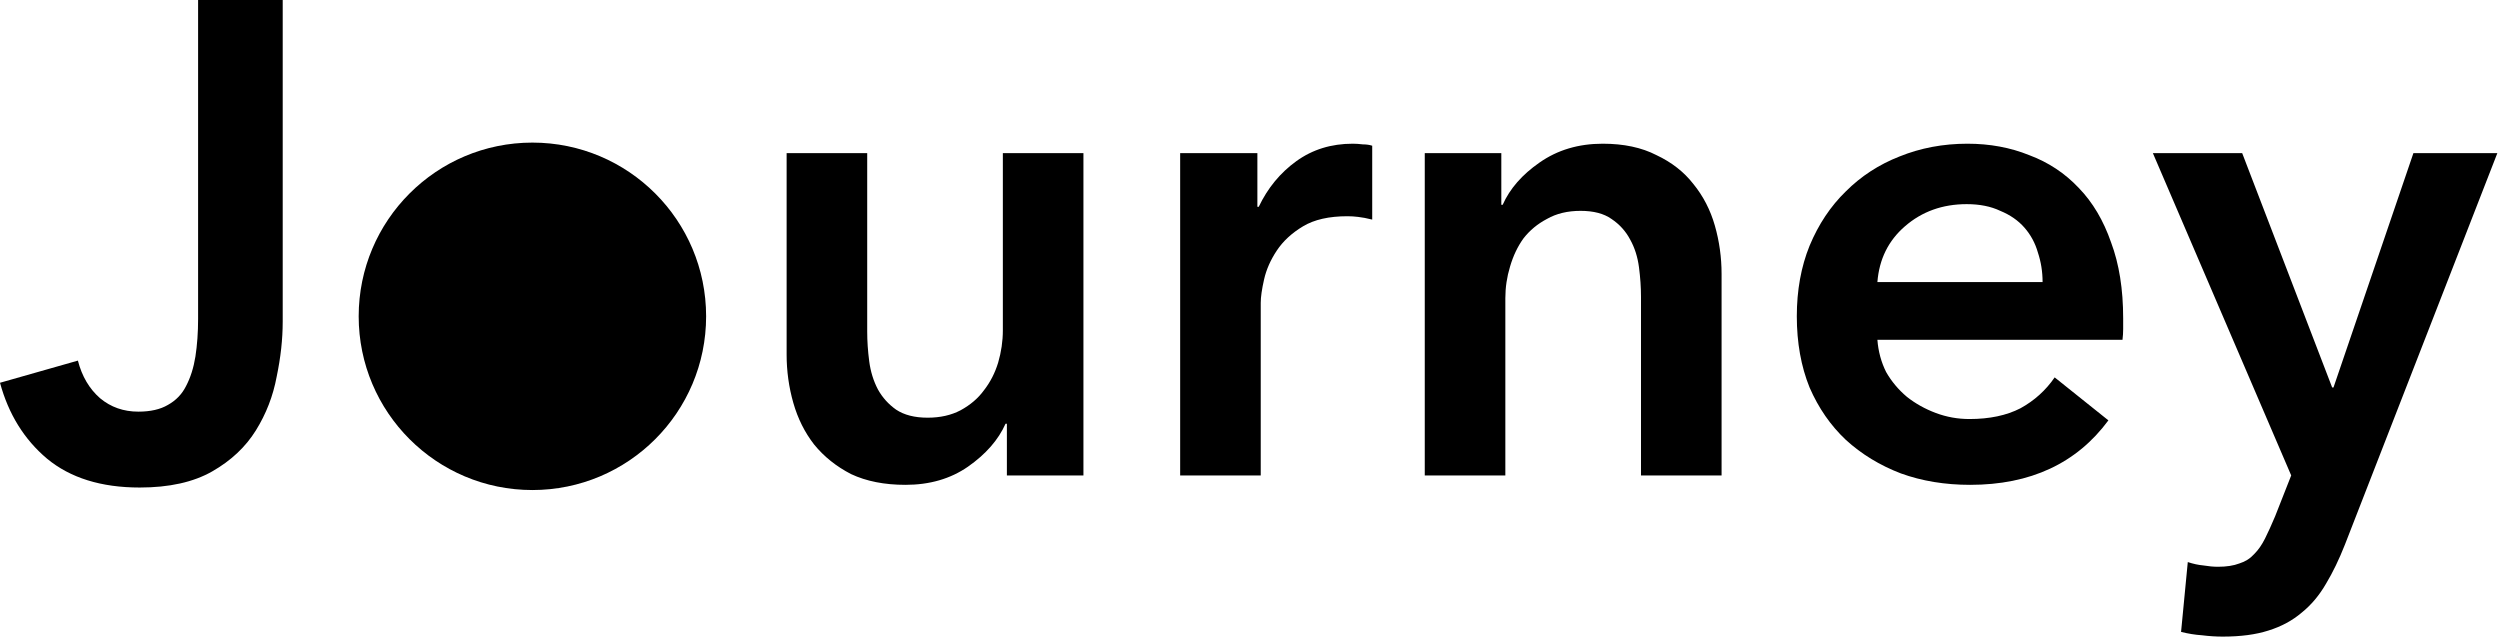
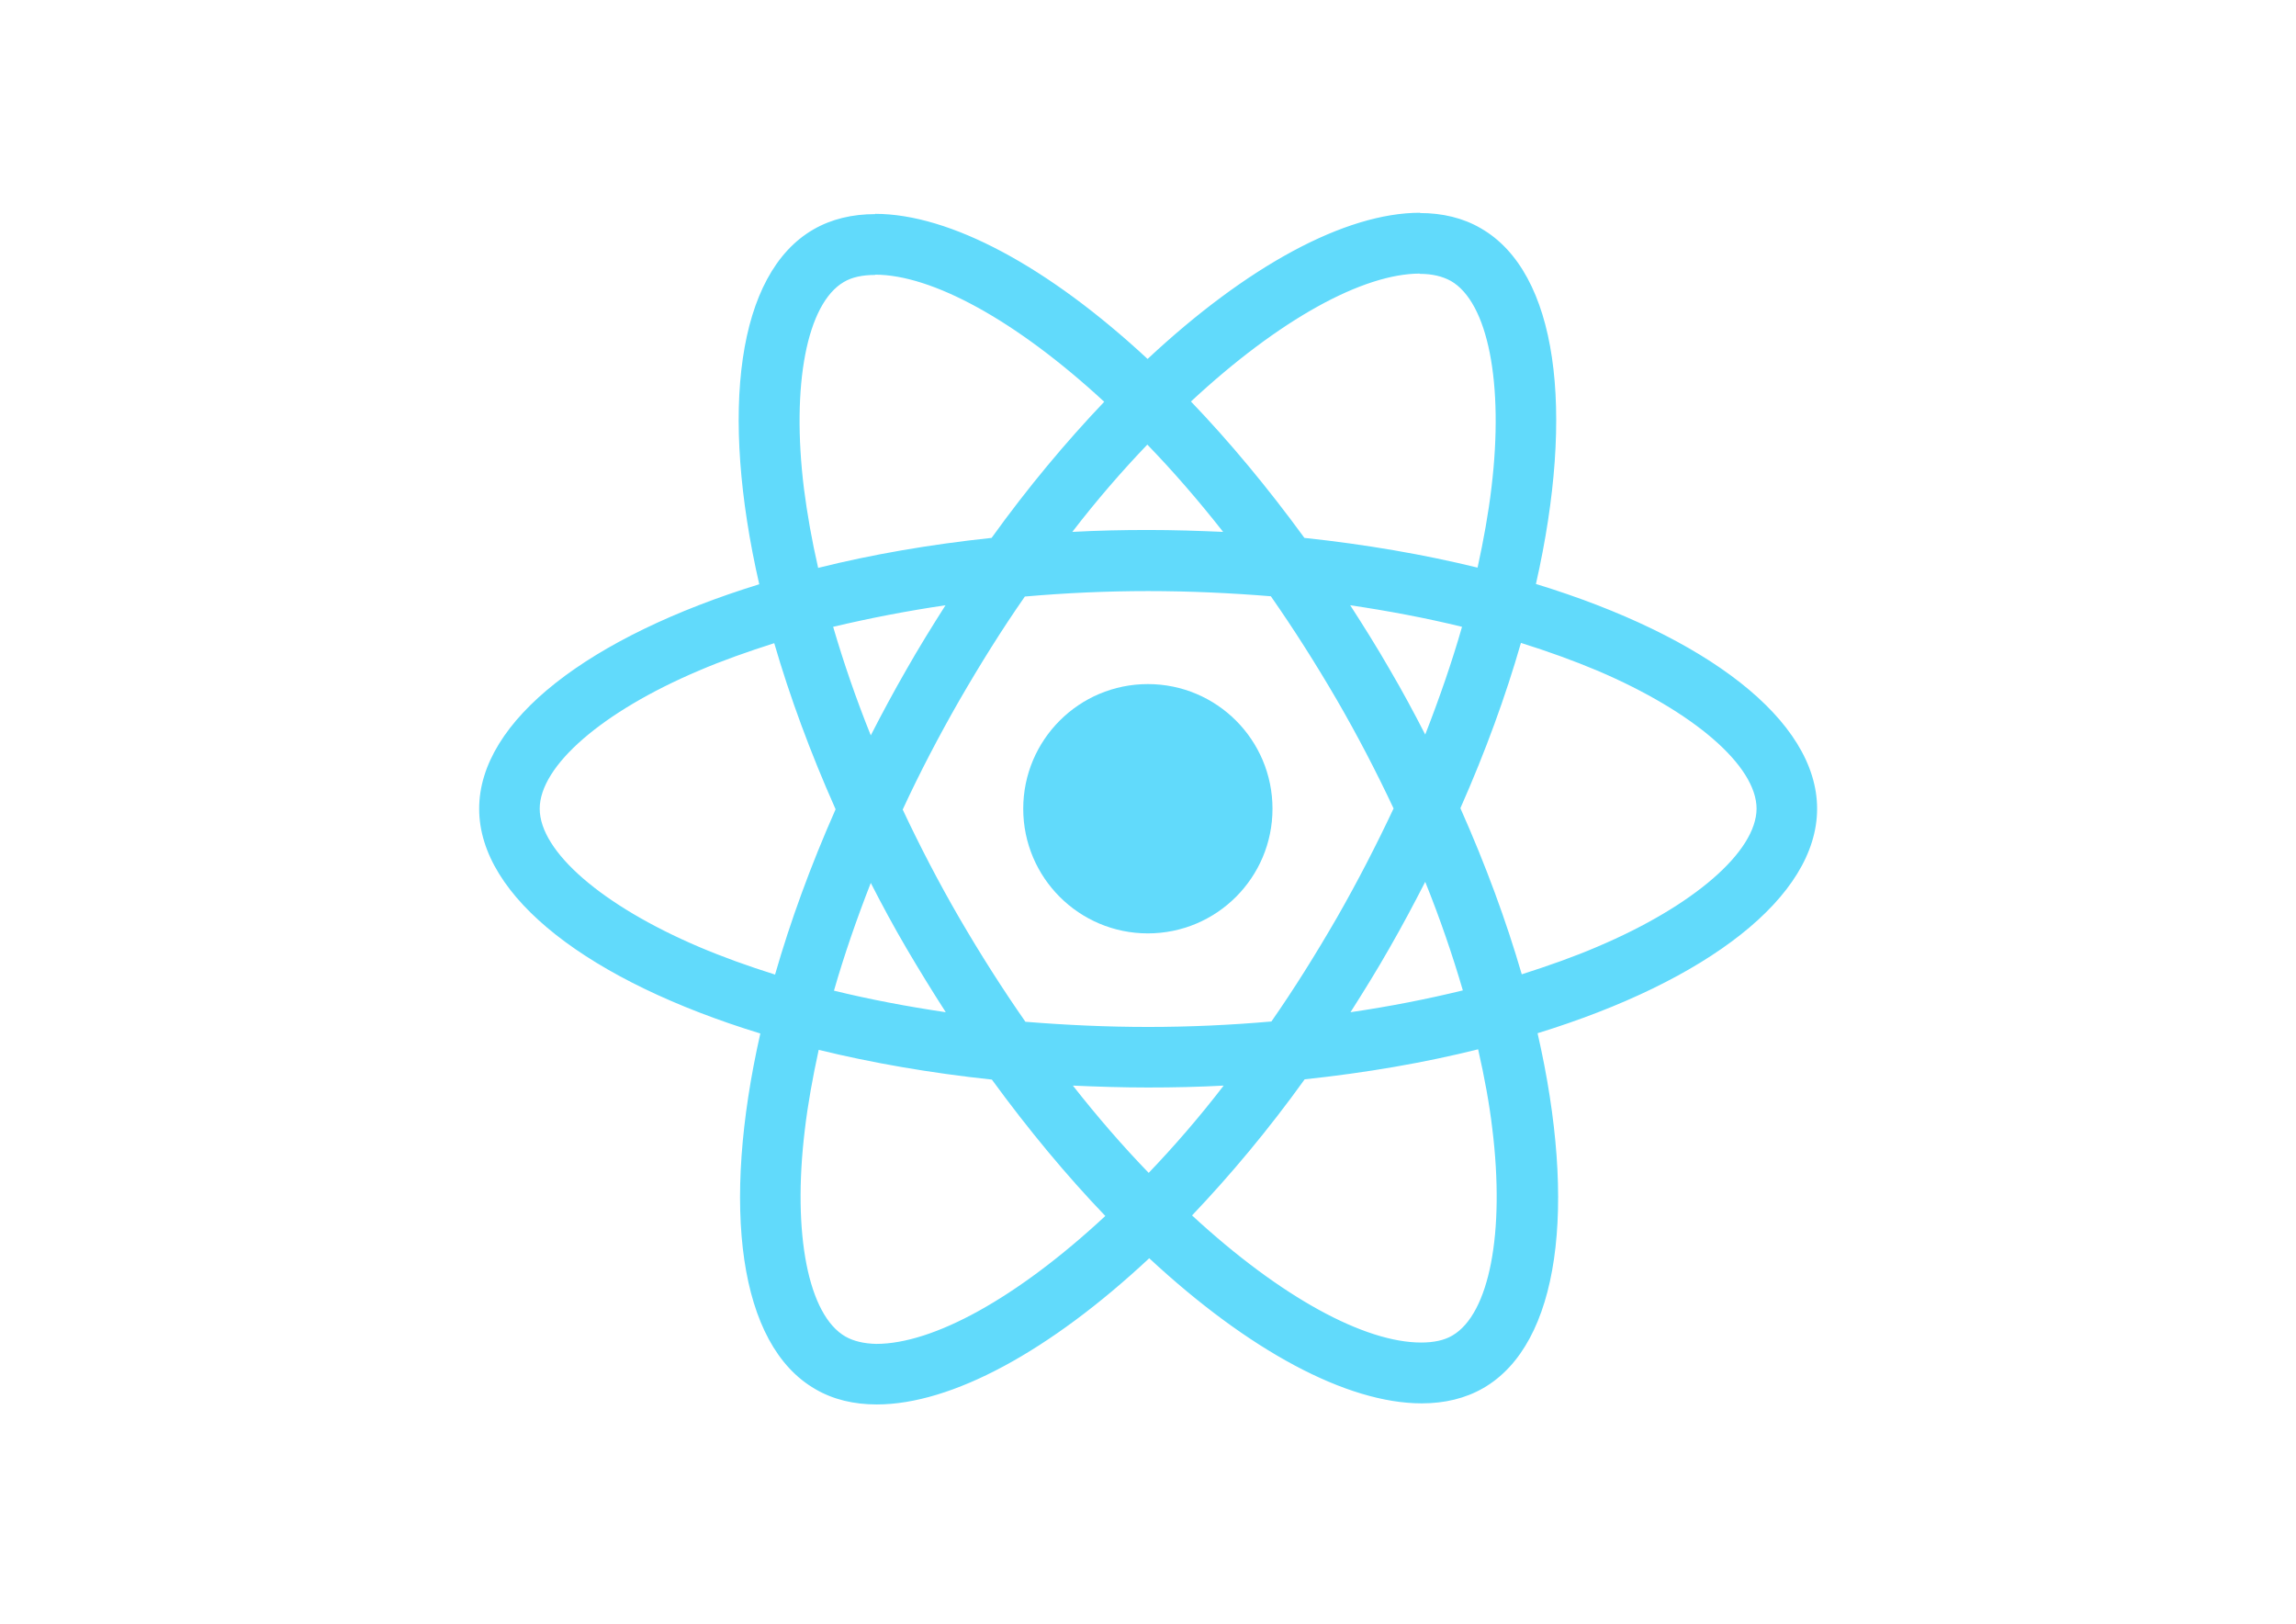
- <svg xmlns="http://www.w3.org/2000/svg" width="377" height="96" viewBox="0 0 377 96" fill="current">
-   <circle cx="80.286" cy="47.701" r="26.197" fill="current" />
-   <circle cx="73.868" cy="39.186" r="5.894" fill="black" />
-   <path d="M42.633 48.506C42.633 51.139 42.329 53.907 41.721 56.81C41.181 59.713 40.135 62.413 38.582 64.911C37.029 67.409 34.835 69.468 32 71.089C29.165 72.709 25.519 73.519 21.063 73.519C15.257 73.519 10.599 72.067 7.089 69.165C3.646 66.262 1.283 62.447 0 57.721L11.747 54.38C12.354 56.743 13.468 58.633 15.089 60.051C16.709 61.401 18.633 62.076 20.861 62.076C22.683 62.076 24.169 61.738 25.317 61.063C26.532 60.388 27.443 59.443 28.051 58.228C28.726 56.945 29.198 55.46 29.468 53.772C29.738 52.017 29.873 50.127 29.873 48.101V0H42.633V48.506Z" fill="current" />
-   <path d="M163.382 71.696H151.838V63.899H151.635C150.555 66.329 148.665 68.489 145.964 70.38C143.331 72.203 140.192 73.114 136.547 73.114C133.374 73.114 130.64 72.574 128.344 71.494C126.116 70.346 124.26 68.861 122.775 67.038C121.357 65.215 120.31 63.122 119.635 60.76C118.96 58.397 118.623 55.966 118.623 53.468V23.089H130.775V50.025C130.775 51.443 130.876 52.928 131.078 54.481C131.281 56.034 131.72 57.452 132.395 58.734C133.07 59.949 133.981 60.962 135.129 61.772C136.344 62.582 137.931 62.987 139.888 62.987C141.779 62.987 143.433 62.616 144.85 61.873C146.336 61.063 147.517 60.051 148.395 58.835C149.34 57.62 150.049 56.236 150.521 54.684C150.994 53.063 151.23 51.443 151.23 49.823V23.089H163.382V71.696Z" fill="current" />
-   <path d="M177.968 23.089H189.613V31.19H189.816C191.166 28.354 193.056 26.059 195.487 24.304C197.917 22.549 200.752 21.671 203.993 21.671C204.465 21.671 204.972 21.705 205.512 21.772C206.052 21.772 206.525 21.84 206.93 21.975V33.114C206.119 32.911 205.411 32.776 204.803 32.709C204.263 32.641 203.723 32.608 203.183 32.608C200.415 32.608 198.187 33.114 196.499 34.127C194.811 35.139 193.495 36.354 192.55 37.772C191.605 39.19 190.963 40.641 190.626 42.127C190.288 43.612 190.119 44.793 190.119 45.671V71.696H177.968V23.089Z" fill="current" />
-   <path d="M214.854 23.089H226.399V30.886H226.601C227.681 28.456 229.538 26.329 232.171 24.506C234.871 22.616 238.044 21.671 241.69 21.671C244.863 21.671 247.563 22.245 249.791 23.392C252.087 24.473 253.943 25.924 255.361 27.747C256.846 29.57 257.926 31.662 258.601 34.025C259.276 36.388 259.614 38.819 259.614 41.316V71.696H247.462V44.76C247.462 43.342 247.361 41.856 247.158 40.304C246.956 38.751 246.517 37.367 245.842 36.152C245.167 34.869 244.222 33.823 243.006 33.013C241.859 32.203 240.306 31.797 238.348 31.797C236.39 31.797 234.703 32.203 233.285 33.013C231.867 33.755 230.686 34.734 229.741 35.949C228.863 37.165 228.188 38.582 227.715 40.203C227.243 41.755 227.006 43.342 227.006 44.962V71.696H214.854V23.089Z" fill="current" />
-   <path d="M308.022 42.532C308.022 40.979 307.786 39.494 307.313 38.076C306.908 36.658 306.233 35.409 305.288 34.329C304.343 33.249 303.128 32.405 301.642 31.797C300.225 31.122 298.537 30.785 296.579 30.785C292.934 30.785 289.828 31.899 287.263 34.127C284.765 36.287 283.381 39.089 283.111 42.532H308.022ZM320.174 48C320.174 48.54 320.174 49.08 320.174 49.62C320.174 50.16 320.14 50.7 320.073 51.24H283.111C283.246 52.996 283.685 54.616 284.427 56.101C285.237 57.519 286.284 58.768 287.566 59.848C288.849 60.861 290.301 61.671 291.921 62.279C293.541 62.886 295.229 63.19 296.984 63.19C300.022 63.19 302.588 62.65 304.68 61.57C306.773 60.422 308.495 58.869 309.845 56.911L317.946 63.392C313.153 69.873 306.199 73.114 297.085 73.114C293.305 73.114 289.828 72.54 286.655 71.392C283.482 70.177 280.714 68.489 278.351 66.329C276.056 64.169 274.233 61.536 272.883 58.43C271.6 55.257 270.959 51.679 270.959 47.696C270.959 43.781 271.6 40.236 272.883 37.063C274.233 33.823 276.056 31.089 278.351 28.861C280.647 26.565 283.347 24.81 286.453 23.595C289.626 22.312 293.035 21.671 296.68 21.671C300.056 21.671 303.161 22.245 305.997 23.392C308.9 24.473 311.398 26.127 313.491 28.354C315.583 30.515 317.204 33.249 318.351 36.557C319.566 39.797 320.174 43.612 320.174 48Z" fill="current" />
-   <path d="M324.652 23.089H338.12L351.69 58.43H351.892L363.943 23.089H376.601L353.614 82.127C352.736 84.354 351.791 86.312 350.778 88C349.766 89.755 348.551 91.207 347.133 92.354C345.715 93.57 344.027 94.481 342.07 95.089C340.179 95.696 337.884 96 335.184 96C334.171 96 333.124 95.933 332.044 95.797C331.032 95.73 329.985 95.561 328.905 95.291L329.918 84.76C330.728 85.029 331.504 85.198 332.247 85.266C333.057 85.401 333.8 85.468 334.475 85.468C335.757 85.468 336.838 85.3 337.715 84.962C338.593 84.692 339.335 84.219 339.943 83.544C340.551 82.937 341.091 82.16 341.563 81.215C342.036 80.27 342.542 79.156 343.082 77.873L345.513 71.696L324.652 23.089Z" fill="current" />
+ <svg xmlns="http://www.w3.org/2000/svg" viewBox="0 0 841.9 595.3">
+   <g fill="#61DAFB">
+     <path d="M666.3 296.5c0-32.5-40.7-63.3-103.1-82.4 14.4-63.6 8-114.2-20.2-130.4-6.5-3.8-14.1-5.6-22.4-5.6v22.3c4.6 0 8.3.9 11.4 2.6 13.6 7.8 19.5 37.5 14.9 75.7-1.1 9.4-2.9 19.3-5.1 29.4-19.6-4.8-41-8.5-63.5-10.9-13.5-18.5-27.5-35.3-41.6-50 32.6-30.3 63.2-46.9 84-46.9V78c-27.5 0-63.5 19.6-99.9 53.6-36.4-33.8-72.4-53.2-99.9-53.2v22.3c20.7 0 51.4 16.5 84 46.6-14 14.7-28 31.4-41.3 49.9-22.6 2.4-44 6.1-63.6 11-2.3-10-4-19.7-5.2-29-4.7-38.2 1.1-67.9 14.6-75.8 3-1.8 6.9-2.6 11.5-2.6V78.5c-8.4 0-16 1.8-22.6 5.6-28.1 16.2-34.4 66.7-19.9 130.1-62.2 19.2-102.7 49.9-102.7 82.3 0 32.5 40.7 63.3 103.1 82.4-14.4 63.6-8 114.2 20.2 130.4 6.5 3.8 14.1 5.6 22.5 5.6 27.5 0 63.5-19.6 99.9-53.6 36.4 33.8 72.4 53.2 99.9 53.2 8.4 0 16-1.8 22.6-5.6 28.1-16.2 34.4-66.7 19.9-130.1 62-19.1 102.5-49.9 102.5-82.3zm-130.2-66.7c-3.7 12.9-8.3 26.2-13.5 39.5-4.1-8-8.4-16-13.1-24-4.6-8-9.5-15.8-14.4-23.4 14.2 2.1 27.9 4.7 41 7.9zm-45.8 106.5c-7.8 13.5-15.8 26.3-24.1 38.2-14.9 1.3-30 2-45.2 2-15.1 0-30.2-.7-45-1.9-8.3-11.9-16.4-24.6-24.2-38-7.6-13.1-14.5-26.4-20.8-39.8 6.2-13.4 13.2-26.8 20.7-39.9 7.8-13.5 15.8-26.3 24.1-38.2 14.9-1.3 30-2 45.2-2 15.1 0 30.2.7 45 1.9 8.3 11.9 16.4 24.6 24.2 38 7.6 13.1 14.5 26.4 20.8 39.8-6.3 13.4-13.2 26.8-20.7 39.9zm32.3-13c5.4 13.4 10 26.8 13.8 39.8-13.1 3.2-26.9 5.9-41.2 8 4.9-7.7 9.8-15.6 14.4-23.7 4.6-8 8.9-16.1 13-24.1zM421.2 430c-9.3-9.6-18.6-20.3-27.8-32 9 .4 18.2.7 27.5.7 9.4 0 18.7-.2 27.8-.7-9 11.7-18.3 22.4-27.5 32zm-74.4-58.9c-14.2-2.1-27.9-4.7-41-7.9 3.7-12.9 8.3-26.2 13.5-39.5 4.1 8 8.4 16 13.1 24 4.7 8 9.5 15.8 14.4 23.4zM420.7 163c9.3 9.6 18.6 20.3 27.8 32-9-.4-18.2-.7-27.5-.7-9.4 0-18.7.2-27.8.7 9-11.7 18.3-22.4 27.5-32zm-74 58.9c-4.9 7.7-9.8 15.6-14.4 23.7-4.6 8-8.9 16-13 24-5.4-13.4-10-26.8-13.8-39.8 13.1-3.1 26.9-5.8 41.2-7.9zm-90.5 125.2c-35.4-15.1-58.3-34.9-58.3-50.6 0-15.7 22.9-35.6 58.3-50.6 8.6-3.7 18-7 27.7-10.1 5.7 19.6 13.2 40 22.5 60.9-9.2 20.8-16.6 41.1-22.2 60.6-9.9-3.1-19.3-6.5-28-10.2zM310 490c-13.6-7.8-19.5-37.5-14.9-75.7 1.1-9.4 2.9-19.3 5.1-29.4 19.6 4.8 41 8.5 63.5 10.9 13.5 18.5 27.5 35.3 41.6 50-32.6 30.3-63.2 46.9-84 46.9-4.5-.1-8.3-1-11.3-2.7zm237.2-76.2c4.7 38.2-1.1 67.9-14.6 75.8-3 1.8-6.9 2.6-11.5 2.6-20.7 0-51.4-16.5-84-46.6 14-14.7 28-31.4 41.3-49.9 22.6-2.4 44-6.1 63.6-11 2.3 10.1 4.1 19.8 5.2 29.1zm38.5-66.7c-8.6 3.7-18 7-27.7 10.1-5.7-19.6-13.2-40-22.5-60.9 9.2-20.8 16.6-41.1 22.2-60.6 9.9 3.1 19.3 6.5 28.1 10.2 35.4 15.1 58.3 34.9 58.3 50.6-.1 15.7-23 35.6-58.4 50.6zM320.8 78.4z" />
+     <circle cx="420.9" cy="296.5" r="45.7" />
+     <path d="M520.5 78.1z" />
+   </g>
</svg>
